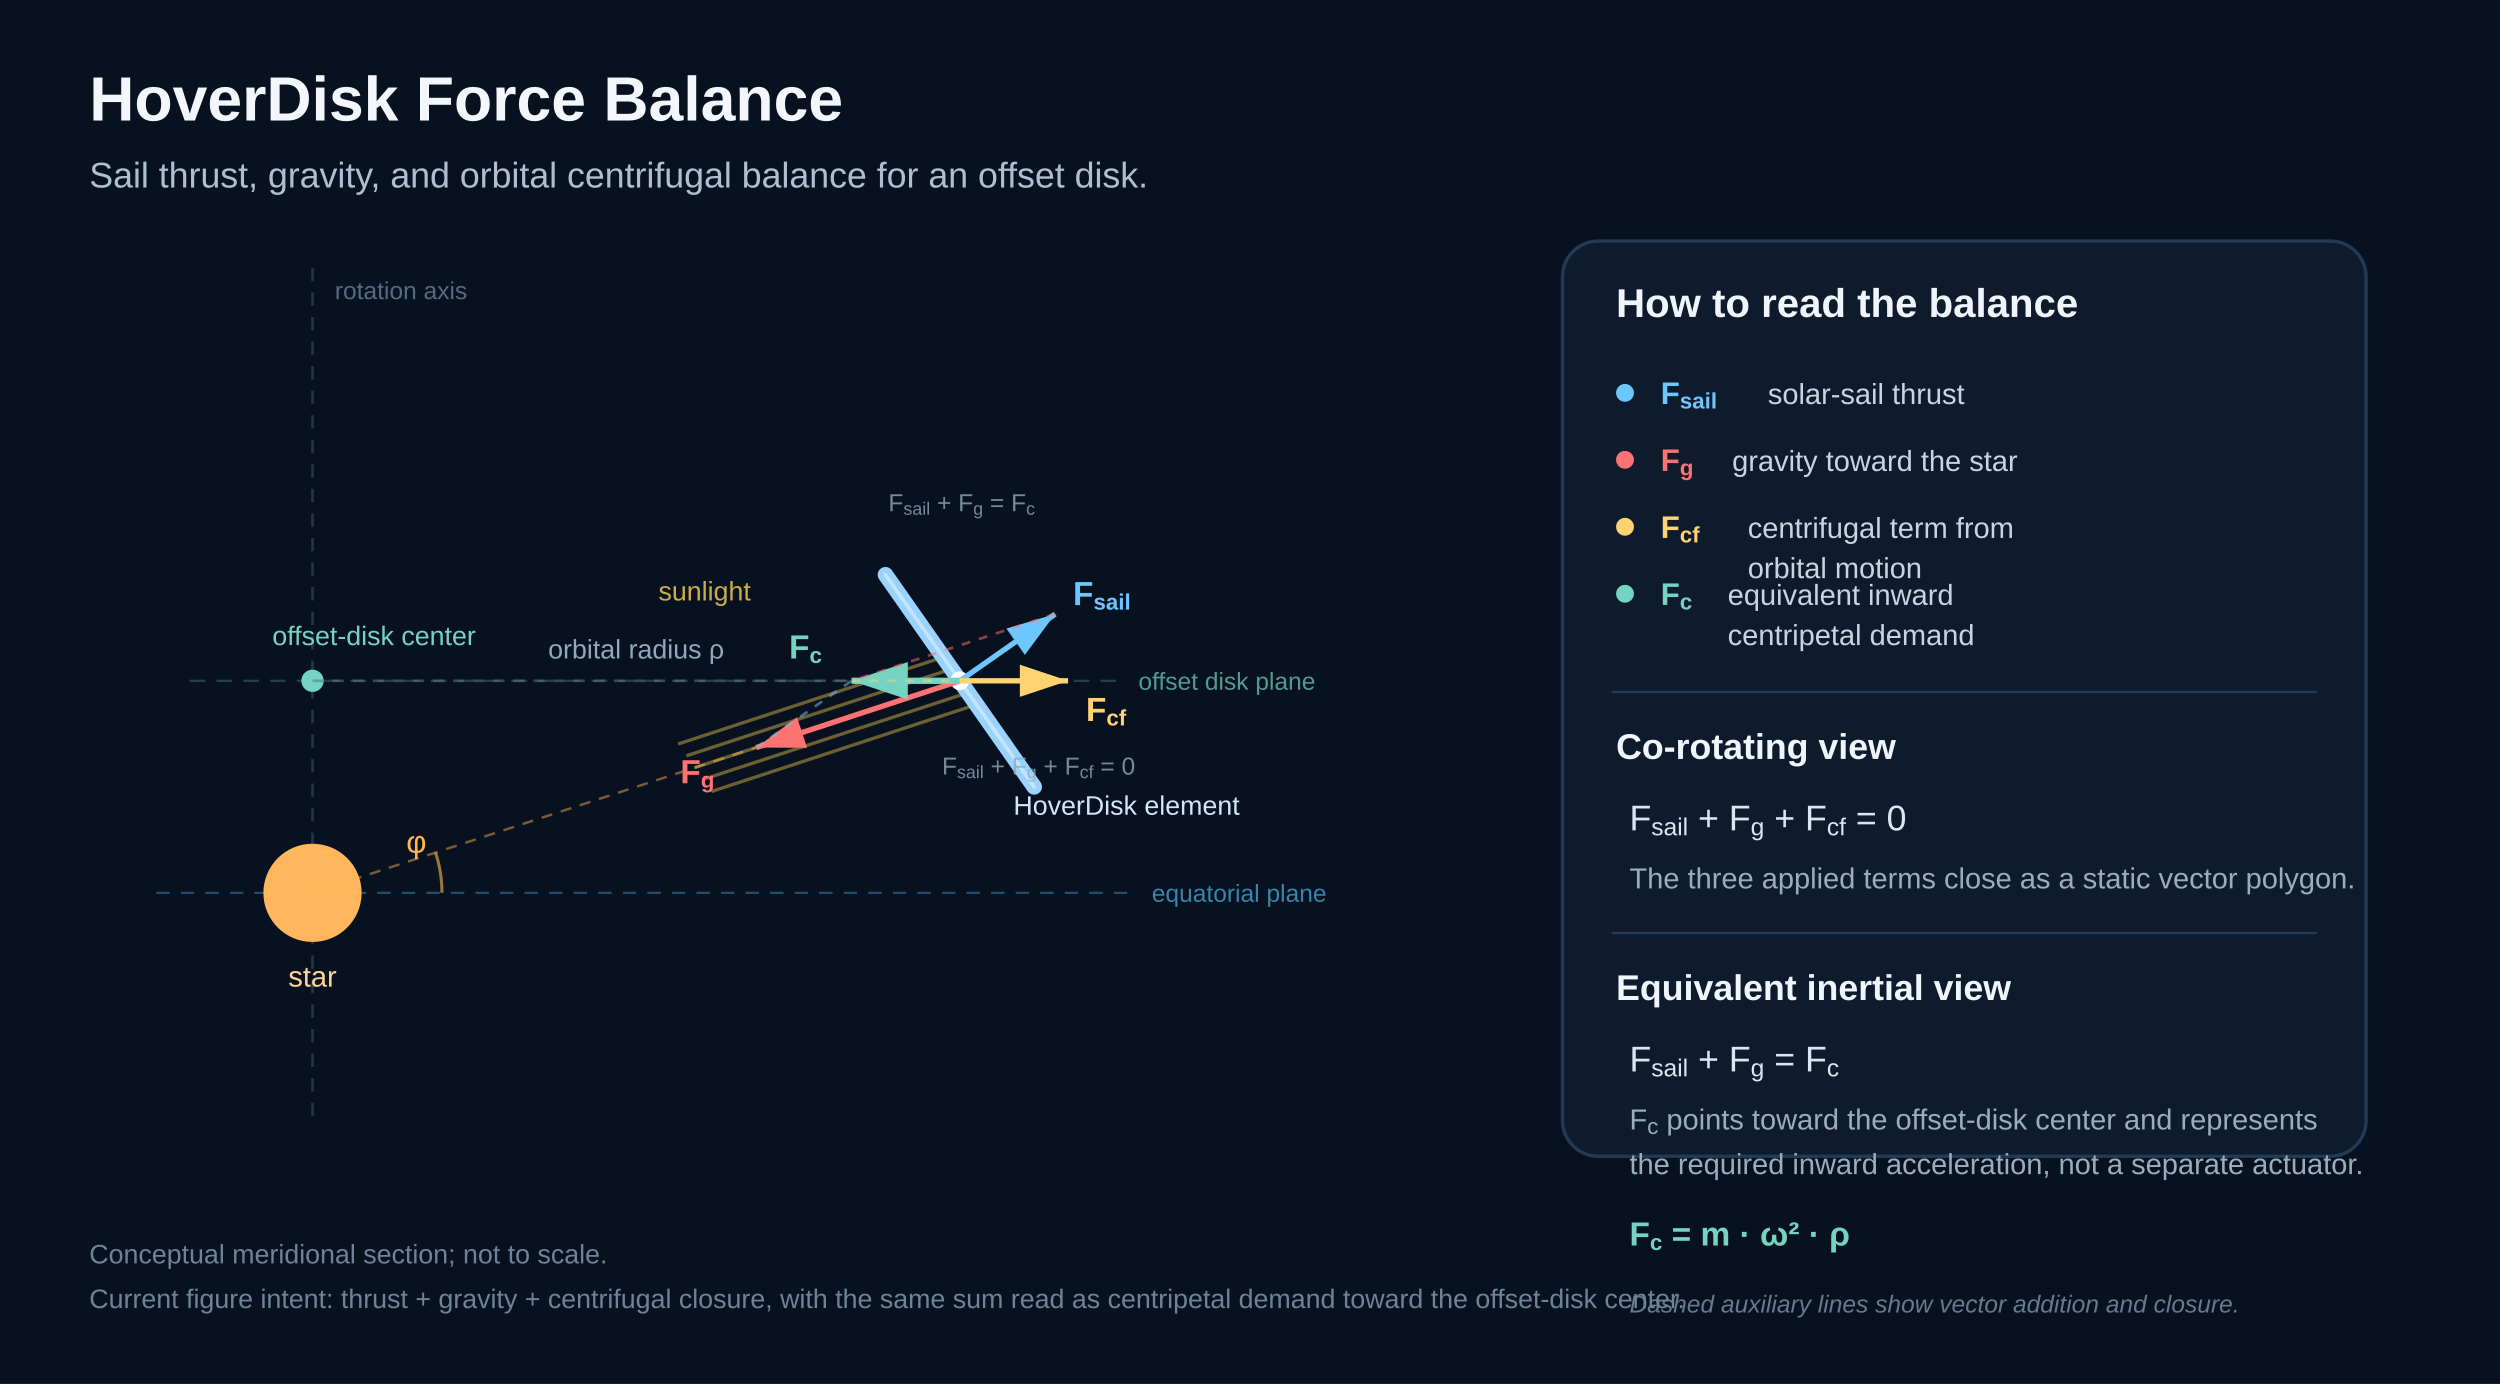
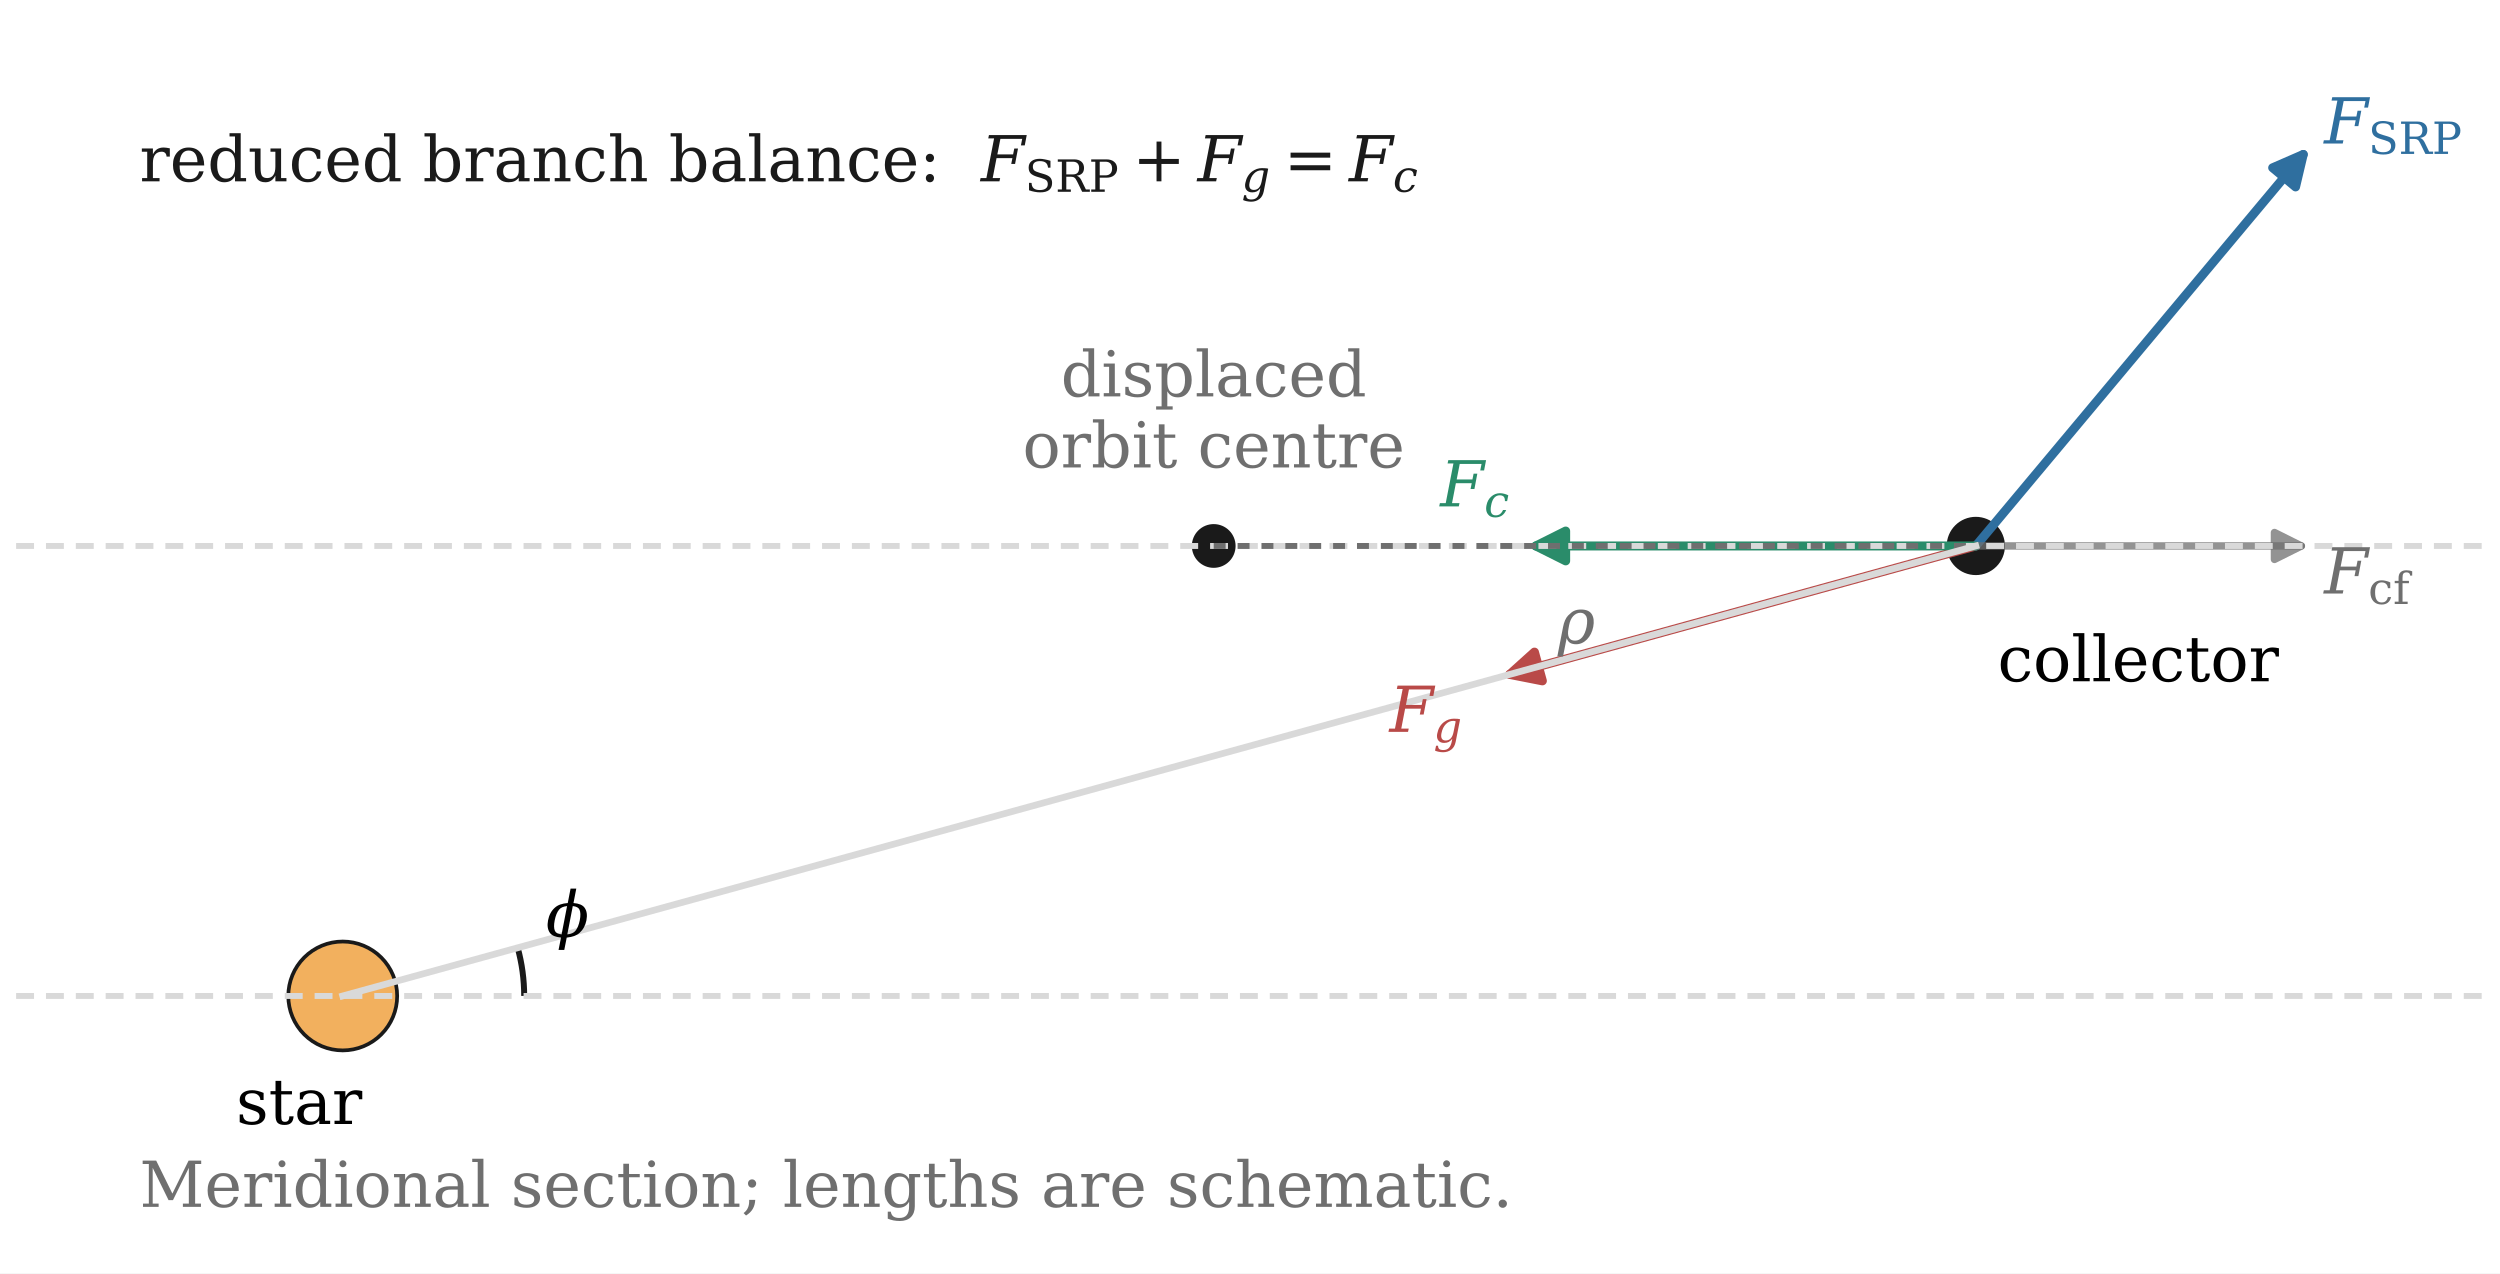
- <svg xmlns="http://www.w3.org/2000/svg" width="1120" height="620" viewBox="0 0 1120 620" fill="none">
+ <svg xmlns="http://www.w3.org/2000/svg" width="335.015pt" height="170.64pt" viewBox="0 0 335.015 170.64" version="1.1">
  <defs>
-     <marker id="arrow-red" markerWidth="10" markerHeight="10" refX="9" refY="3" orient="auto" markerUnits="strokeWidth">
-       <path d="M0,0 L0,6 L9,3 z" fill="#ff7272" />
-     </marker>
-     <marker id="arrow-blue" markerWidth="10" markerHeight="10" refX="9" refY="3" orient="auto" markerUnits="strokeWidth">
-       <path d="M0,0 L0,6 L9,3 z" fill="#6ec6ff" />
-     </marker>
-     <marker id="arrow-gold" markerWidth="10" markerHeight="10" refX="9" refY="3" orient="auto" markerUnits="strokeWidth">
-       <path d="M0,0 L0,6 L9,3 z" fill="#ffd36f" />
-     </marker>
-     <marker id="arrow-green" markerWidth="10" markerHeight="10" refX="9" refY="3" orient="auto" markerUnits="strokeWidth">
-       <path d="M0,0 L0,6 L9,3 z" fill="#74d4c1" />
-     </marker>
+     <style type="text/css">*{stroke-linejoin: round; stroke-linecap: butt}</style>
  </defs>
-   <rect width="1120" height="620" fill="#08111f" />
-   <text x="40" y="54" fill="#f3f6fb" font-size="28" font-family="Arial, Helvetica, sans-serif" font-weight="700">HoverDisk Force Balance</text>
-   <text x="40" y="84" fill="#aebfd1" font-size="16" font-family="Arial, Helvetica, sans-serif">Sail thrust, gravity, and orbital centrifugal balance for an offset disk.</text>
-   <line x1="140.0" y1="120" x2="140.0" y2="500" stroke="#43607d" stroke-width="1.2" stroke-dasharray="6,5" opacity="0.45" />
-   <text x="150.0" y="134" fill="#6e89a4" font-size="11" font-family="Arial, Helvetica, sans-serif" opacity="0.75">rotation axis</text>
-   <line x1="70" y1="400.0" x2="510" y2="400.0" stroke="#4fc3f7" stroke-width="1.0" stroke-dasharray="6,5" opacity="0.35" />
-   <text x="516" y="404.0" fill="#4fc3f7" font-size="11" font-family="Arial, Helvetica, sans-serif" opacity="0.65">equatorial plane</text>
-   <line x1="85" y1="305.0" x2="505" y2="305.0" stroke="#74d4c1" stroke-width="1.0" stroke-dasharray="7,5" opacity="0.25" />
-   <text x="510" y="309.0" fill="#74d4c1" font-size="11" font-family="Arial, Helvetica, sans-serif" opacity="0.7">offset disk plane</text>
-   <circle cx="140.0" cy="400.0" r="22" fill="#ffb65c" />
-   <text x="140.0" y="442.0" fill="#ffd49a" font-size="13" font-family="Arial, Helvetica, sans-serif" text-anchor="middle">star</text>
-   <circle cx="140.0" cy="305.0" r="5" fill="#74d4c1" />
-   <text x="122.0" y="289.0" fill="#74d4c1" font-size="12" font-family="Arial, Helvetica, sans-serif">offset-disk center</text>
-   <line x1="140.0" y1="305.0" x2="430.0" y2="305.0" stroke="#5d748b" stroke-width="1.2" stroke-dasharray="5,4" opacity="0.55" />
-   <text x="285.0" y="295.0" fill="#90a7bd" font-size="12" font-family="Arial, Helvetica, sans-serif" text-anchor="middle">orbital radius ρ</text>
-   <line x1="140.0" y1="400.0" x2="430.0" y2="305.0" stroke="#ffb74d" stroke-width="1.1" stroke-dasharray="5,4" opacity="0.45" />
-   <path d="M 198.0 400.0 A 58 58 0 0 0 195.1 381.9" fill="none" stroke="#ffb74d" stroke-width="1.4" opacity="0.6" />
-   <text x="182.0" y="382.0" fill="#ffb74d" font-size="14" font-family="Arial, Helvetica, sans-serif">φ</text>
-   <line x1="318.7" y1="354.6" x2="437.5" y2="315.6" stroke="#ffd54f" stroke-width="1.5" opacity="0.4" />
-   <line x1="314.9" y1="349.2" x2="433.7" y2="310.3" stroke="#ffd54f" stroke-width="1.5" opacity="0.4" />
-   <line x1="311.2" y1="343.9" x2="430.0" y2="305.0" stroke="#ffd54f" stroke-width="1.5" opacity="0.4" />
-   <line x1="307.5" y1="338.6" x2="426.3" y2="299.7" stroke="#ffd54f" stroke-width="1.5" opacity="0.4" />
-   <line x1="303.8" y1="333.3" x2="422.5" y2="294.4" stroke="#ffd54f" stroke-width="1.5" opacity="0.4" />
-   <text x="295.0" y="269.0" fill="#ffd54f" font-size="12" font-family="Arial, Helvetica, sans-serif" opacity="0.8">sunlight</text>
-   <line x1="463.3" y1="352.5" x2="396.7" y2="257.5" stroke="#9bd3ff" stroke-width="7" stroke-linecap="round" />
-   <line x1="463.3" y1="352.5" x2="396.7" y2="257.5" stroke="#e7f4ff" stroke-width="1.6" stroke-linecap="round" opacity="0.55" />
-   <circle cx="430.0" cy="305.0" r="4.2" fill="#ffffff" />
-   <text x="454.0" y="365.0" fill="#cfe6fb" font-size="12" font-family="Arial, Helvetica, sans-serif">HoverDisk element</text>
-   <line x1="430.0" y1="305.0" x2="472.7" y2="275.1" stroke="#6ec6ff" stroke-width="2.4" marker-end="url(#arrow-blue)" opacity="1.0" />
-   <text x="480.7" y="271.1" fill="#6ec6ff" font-size="15" font-family="Arial, Helvetica, sans-serif" font-weight="600">F<tspan baseline-shift="sub" font-size="10">sail</tspan>
-   </text>
-   <line x1="430.0" y1="305.0" x2="338.8" y2="334.9" stroke="#ff7272" stroke-width="2.4" marker-end="url(#arrow-red)" opacity="1.0" />
-   <text x="304.8" y="350.9" fill="#ff7272" font-size="15" font-family="Arial, Helvetica, sans-serif" font-weight="600">F<tspan baseline-shift="sub" font-size="10">g</tspan>
-   </text>
-   <line x1="430.0" y1="305.0" x2="478.5" y2="305.0" stroke="#ffd36f" stroke-width="2.4" marker-end="url(#arrow-gold)" opacity="1.0" />
-   <text x="486.5" y="323.0" fill="#ffd36f" font-size="15" font-family="Arial, Helvetica, sans-serif" font-weight="600">F<tspan baseline-shift="sub" font-size="10">cf</tspan>
-   </text>
-   <line x1="430.0" y1="305.0" x2="381.5" y2="305.0" stroke="#74d4c1" stroke-width="2.8" marker-end="url(#arrow-green)" opacity="1.0" />
-   <text x="353.5" y="295.0" fill="#74d4c1" font-size="15" font-family="Arial, Helvetica, sans-serif" font-weight="600">F<tspan baseline-shift="sub" font-size="10">c</tspan>
-   </text>
-   <line x1="472.7" y1="275.1" x2="381.5" y2="305.0" stroke="#ff7272" stroke-width="1.2" stroke-dasharray="4,4" opacity="0.5" />
-   <line x1="338.8" y1="334.9" x2="381.5" y2="305.0" stroke="#6ec6ff" stroke-width="1.2" stroke-dasharray="4,4" opacity="0.5" />
-   <line x1="381.5" y1="305.0" x2="430.0" y2="305.0" stroke="#ffd36f" stroke-width="1.2" stroke-dasharray="4,4" opacity="0.45" />
-   <text x="398.0" y="229.0" fill="#90a7bd" font-size="11" font-family="Arial, Helvetica, sans-serif" opacity="0.8">F<tspan baseline-shift="sub" font-size="8">sail</tspan> + F<tspan baseline-shift="sub" font-size="8">g</tspan> = F<tspan baseline-shift="sub" font-size="8">c</tspan>
-   </text>
-   <text x="422.0" y="347.0" fill="#90a7bd" font-size="11" font-family="Arial, Helvetica, sans-serif" opacity="0.8">F<tspan baseline-shift="sub" font-size="8">sail</tspan> + F<tspan baseline-shift="sub" font-size="8">g</tspan> + F<tspan baseline-shift="sub" font-size="8">cf</tspan> = 0</text>
-   <rect x="700" y="108" width="360" height="410" rx="16" fill="#0e1b2c" stroke="#223a53" stroke-width="1.5" />
-   <text x="724" y="142" fill="#f0f5fb" font-size="18" font-family="Arial, Helvetica, sans-serif" font-weight="700">How to read the balance</text>
-   <circle cx="728" cy="176" r="4" fill="#6ec6ff" />
-   <text x="744" y="181" fill="#6ec6ff" font-size="14" font-family="Arial, Helvetica, sans-serif" font-weight="600">F<tspan baseline-shift="sub" font-size="10">sail</tspan>
-   </text>
-   <text x="792" y="181" fill="#c7d5e2" font-size="13" font-family="Arial, Helvetica, sans-serif">solar-sail thrust</text>
-   <circle cx="728" cy="206" r="4" fill="#ff7272" />
-   <text x="744" y="211" fill="#ff7272" font-size="14" font-family="Arial, Helvetica, sans-serif" font-weight="600">F<tspan baseline-shift="sub" font-size="10">g</tspan>
-   </text>
-   <text x="776" y="211" fill="#c7d5e2" font-size="13" font-family="Arial, Helvetica, sans-serif">gravity toward the star</text>
-   <circle cx="728" cy="236" r="4" fill="#ffd36f" />
-   <text x="744" y="241" fill="#ffd36f" font-size="14" font-family="Arial, Helvetica, sans-serif" font-weight="600">F<tspan baseline-shift="sub" font-size="10">cf</tspan>
-   </text>
-   <text x="783" y="241" fill="#c7d5e2" font-size="13" font-family="Arial, Helvetica, sans-serif">centrifugal term from</text>
-   <text x="783" y="259" fill="#c7d5e2" font-size="13" font-family="Arial, Helvetica, sans-serif">orbital motion</text>
-   <circle cx="728" cy="266" r="4" fill="#74d4c1" />
-   <text x="744" y="271" fill="#74d4c1" font-size="14" font-family="Arial, Helvetica, sans-serif" font-weight="600">F<tspan baseline-shift="sub" font-size="10">c</tspan>
-   </text>
-   <text x="774" y="271" fill="#c7d5e2" font-size="13" font-family="Arial, Helvetica, sans-serif">equivalent inward</text>
-   <text x="774" y="289" fill="#c7d5e2" font-size="13" font-family="Arial, Helvetica, sans-serif">centripetal demand</text>
-   <line x1="722" y1="310" x2="1038" y2="310" stroke="#223a53" stroke-width="1" />
-   <text x="724" y="340" fill="#f0f5fb" font-size="16" font-family="Arial, Helvetica, sans-serif" font-weight="700">Co-rotating view</text>
-   <text x="730" y="372" fill="#dbe6f0" font-size="16" font-family="Arial, Helvetica, sans-serif">F<tspan baseline-shift="sub" font-size="11">sail</tspan> + F<tspan baseline-shift="sub" font-size="11">g</tspan> + F<tspan baseline-shift="sub" font-size="11">cf</tspan> = 0</text>
-   <text x="730" y="398" fill="#98adbf" font-size="13" font-family="Arial, Helvetica, sans-serif">The three applied terms close as a static vector polygon.</text>
-   <line x1="722" y1="418" x2="1038" y2="418" stroke="#223a53" stroke-width="1" />
-   <text x="724" y="448" fill="#f0f5fb" font-size="16" font-family="Arial, Helvetica, sans-serif" font-weight="700">Equivalent inertial view</text>
-   <text x="730" y="480" fill="#dbe6f0" font-size="16" font-family="Arial, Helvetica, sans-serif">F<tspan baseline-shift="sub" font-size="11">sail</tspan> + F<tspan baseline-shift="sub" font-size="11">g</tspan> = F<tspan baseline-shift="sub" font-size="11">c</tspan>
-   </text>
-   <text x="730" y="506" fill="#98adbf" font-size="13" font-family="Arial, Helvetica, sans-serif">F<tspan baseline-shift="sub" font-size="10">c</tspan> points toward the offset-disk center and represents</text>
-   <text x="730" y="526" fill="#98adbf" font-size="13" font-family="Arial, Helvetica, sans-serif">the required inward acceleration, not a separate actuator.</text>
-   <text x="730" y="558" fill="#74d4c1" font-size="15" font-family="Arial, Helvetica, sans-serif" font-weight="600">F<tspan baseline-shift="sub" font-size="10">c</tspan> = m · ω² · ρ</text>
-   <text x="730" y="588" fill="#667a8e" font-size="11" font-family="Arial, Helvetica, sans-serif" font-style="italic">Dashed auxiliary lines show vector addition and closure.</text>
-   <text x="40" y="566" fill="#6e8398" font-size="12" font-family="Arial, Helvetica, sans-serif">Conceptual meridional section; not to scale.</text>
-   <text x="40" y="586" fill="#6e8398" font-size="12" font-family="Arial, Helvetica, sans-serif">Current figure intent: thrust + gravity + centrifugal closure, with the same sum read as centripetal demand toward the offset-disk center.</text>
+   <g id="figure_1">
+     <g id="patch_1">
+       <path d="M 0 170.64 L 335.015 170.64 L 335.015 0 L 0 0 z " style="fill: #ffffff" />
+     </g>
+     <g id="axes_1">
+       <g id="patch_2">
+         <path d="M 2.16 168.48 L 332.855 168.48 L 332.855 2.16 L 2.16 2.16 z " style="fill: #ffffff" />
+       </g>
+       <g id="patch_3">
+         <path d="M 45.928 140.76 C 47.863 140.76 49.719 139.991 51.087 138.623 C 52.455 137.255 53.223 135.4 53.223 133.465 C 53.223 131.531 52.455 129.675 51.087 128.307 C 49.719 126.939 47.863 126.171 45.928 126.171 C 43.994 126.171 42.138 126.939 40.77 128.307 C 39.402 129.675 38.634 131.531 38.634 133.465 C 38.634 135.4 39.402 137.255 40.77 138.623 C 42.138 139.991 43.994 140.76 45.928 140.76 z " clip-path="url(#p4be8ae57b7)" style="fill: #f2b05e; stroke: #1a1a1a; stroke-width: 0.5; stroke-linejoin: miter" />
+       </g>
+       <g id="patch_4">
+         <path d="M 162.644 75.594 C 163.289 75.594 163.908 75.337 164.364 74.881 C 164.82 74.426 165.076 73.807 165.076 73.162 C 165.076 72.517 164.82 71.899 164.364 71.443 C 163.908 70.987 163.289 70.731 162.644 70.731 C 161.999 70.731 161.381 70.987 160.925 71.443 C 160.469 71.899 160.213 72.517 160.213 73.162 C 160.213 73.807 160.469 74.426 160.925 74.881 C 161.381 75.337 161.999 75.594 162.644 75.594 z " clip-path="url(#p4be8ae57b7)" style="fill: #1a1a1a; stroke: #1a1a1a; stroke-linejoin: miter" />
+       </g>
+       <g id="patch_5">
+         <path d="M 264.771 76.566 C 265.673 76.566 266.539 76.208 267.178 75.569 C 267.816 74.931 268.175 74.065 268.175 73.162 C 268.175 72.259 267.816 71.393 267.178 70.755 C 266.539 70.117 265.673 69.758 264.771 69.758 C 263.868 69.758 263.002 70.117 262.363 70.755 C 261.725 71.393 261.366 72.259 261.366 73.162 C 261.366 74.065 261.725 74.931 262.363 75.569 C 263.002 76.208 263.868 76.566 264.771 76.566 z " clip-path="url(#p4be8ae57b7)" style="fill: #1a1a1a; stroke: #1a1a1a; stroke-linejoin: miter" />
+       </g>
+       <g id="patch_6">
+         <path d="M 264.771 73.162 Q 232.889 81.947 202.301 90.376 " clip-path="url(#p4be8ae57b7)" style="fill: none; stroke: #b94a48; stroke-width: 1.2; stroke-linecap: round" />
+         <path d="M 206.689 91.241 L 202.301 90.376 L 205.626 87.385 z " clip-path="url(#p4be8ae57b7)" style="fill: #b94a48; stroke: #b94a48; stroke-width: 1.2; stroke-linecap: round" />
+       </g>
+       <g id="patch_7">
+         <path d="M 264.771 73.162 Q 287.141 46.415 308.651 20.697 " clip-path="url(#p4be8ae57b7)" style="fill: none; stroke: #2f6f9f; stroke-width: 1.2; stroke-linecap: round" />
+         <path d="M 304.55 22.482 L 308.651 20.697 L 307.619 25.048 z " clip-path="url(#p4be8ae57b7)" style="fill: #2f6f9f; stroke: #2f6f9f; stroke-width: 1.2; stroke-linecap: round" />
+       </g>
+       <g id="patch_8">
+         <path d="M 264.771 73.162 Q 234.619 73.162 205.809 73.162 " clip-path="url(#p4be8ae57b7)" style="fill: none; stroke: #2a8c6a; stroke-width: 1.2; stroke-linecap: round" />
+         <path d="M 209.809 75.162 L 205.809 73.162 L 209.809 71.162 z " clip-path="url(#p4be8ae57b7)" style="fill: #2a8c6a; stroke: #2a8c6a; stroke-width: 1.2; stroke-linecap: round" />
+       </g>
+       <g id="patch_9">
+         <path d="M 264.771 73.162 Q 287.141 73.162 308.394 73.162 " clip-path="url(#p4be8ae57b7)" style="fill: none; opacity: 0.75; stroke: #6f6f6f; stroke-linecap: round" />
+         <path d="M 304.794 71.362 L 308.394 73.162 L 304.794 74.962 z " clip-path="url(#p4be8ae57b7)" style="fill: #6f6f6f; opacity: 0.75; stroke: #6f6f6f; stroke-linecap: round" />
+       </g>
+       <g id="patch_10">
+         <path d="M 70.244 133.465 C 70.244 132.375 70.171 131.286 70.025 130.206 C 69.879 129.126 69.66 128.057 69.371 127.006 " clip-path="url(#p4be8ae57b7)" style="fill: none; stroke: #1a1a1a; stroke-width: 0.8; stroke-linejoin: miter" />
+       </g>
+       <g id="matplotlib.axis_1" />
+       <g id="matplotlib.axis_2" />
+       <g id="line2d_1">
+         <path d="M 2.16 133.465 L 332.855 133.465 " clip-path="url(#p4be8ae57b7)" style="fill: none; stroke-dasharray: 2.4,1.6; stroke-dashoffset: 0; stroke: #d9d9d9; stroke-width: 0.8" />
+       </g>
+       <g id="line2d_2">
+         <path d="M 2.16 73.162 L 332.855 73.162 " clip-path="url(#p4be8ae57b7)" style="fill: none; stroke-dasharray: 2.4,1.6; stroke-dashoffset: 0; stroke: #d9d9d9; stroke-width: 0.8" />
+       </g>
+       <g id="line2d_3">
+         <path d="M 162.644 73.162 L 264.771 73.162 " clip-path="url(#p4be8ae57b7)" style="fill: none; stroke-dasharray: 1.6,1.6; stroke-dashoffset: 0; stroke: #6f6f6f; stroke-width: 0.8" />
+       </g>
+       <g id="line2d_4">
+         <path d="M 45.928 133.465 L 264.771 73.162 " clip-path="url(#p4be8ae57b7)" style="fill: none; stroke: #d9d9d9; stroke-width: 0.9; stroke-linecap: square" />
+       </g>
+       <g id="text_1">
+         <g style="fill: #b94a48" transform="translate(186.1999 98.51326)">
+           <text>
+             <tspan x="0" y="-0.438" style="font-style: italic; font-size: 8.5px; font-family: 'DejaVu Serif'; fill: #b94a48">F</tspan>
+             <tspan x="5.898" y="0.964" style="font-style: italic; font-size: 5.95px; font-family: 'DejaVu Serif'; fill: #b94a48">g</tspan>
+           </text>
+         </g>
+       </g>
+       <g id="text_2">
+         <g style="fill: #2f6f9f" transform="translate(311.4568 19.66737)">
+           <text>
+             <tspan x="0" y="-0.438" style="font-style: italic; font-size: 8.5px; font-family: 'DejaVu Serif'; fill: #2f6f9f">F</tspan>
+             <tspan x="5.898" y="0.964" style="font-size: 5.95px; font-family: 'DejaVu Serif'; fill: #2f6f9f">S</tspan>
+             <tspan x="9.974" y="0.964" style="font-size: 5.95px; font-family: 'DejaVu Serif'; fill: #2f6f9f">R</tspan>
+             <tspan x="14.454" y="0.964" style="font-size: 5.95px; font-family: 'DejaVu Serif'; fill: #2f6f9f">P</tspan>
+           </text>
+         </g>
+       </g>
+       <g id="text_3">
+         <g style="fill: #2a8c6a" transform="translate(193.0021 68.29895)">
+           <text>
+             <tspan x="0" y="-0.438" style="font-style: italic; font-size: 8.5px; font-family: 'DejaVu Serif'; fill: #2a8c6a">F</tspan>
+             <tspan x="5.898" y="0.964" style="font-style: italic; font-size: 5.95px; font-family: 'DejaVu Serif'; fill: #2a8c6a">c</tspan>
+           </text>
+         </g>
+       </g>
+       <g id="text_4">
+         <g style="fill: #6f6f6f" transform="translate(311.4568 79.97053)">
+           <text>
+             <tspan x="0" y="-0.438" style="font-style: italic; font-size: 8.5px; font-family: 'DejaVu Serif'; fill: #6f6f6f">F</tspan>
+             <tspan x="5.898" y="0.964" style="font-size: 5.95px; font-family: 'DejaVu Serif'; fill: #6f6f6f">c</tspan>
+             <tspan x="9.23" y="0.964" style="font-size: 5.95px; font-family: 'DejaVu Serif'; fill: #6f6f6f">f</tspan>
+           </text>
+         </g>
+       </g>
+       <g id="text_5">
+         <g transform="translate(73.1475 125.6842)">
+           <text>
+             <tspan x="0" y="-0.156" style="font-style: italic; font-size: 8.5px; font-family: 'DejaVu Serif'">ϕ</tspan>
+           </text>
+         </g>
+       </g>
+       <g id="text_6">
+         <g style="fill: #6f6f6f" transform="translate(208.7683 86.41193)">
+           <text>
+             <tspan x="0" y="-0.203" style="font-style: italic; font-size: 8.5px; font-family: 'DejaVu Serif'; fill: #6f6f6f">ρ</tspan>
+           </text>
+         </g>
+       </g>
+       <g id="text_7">
+         <text style="font-size: 8.5px; font-family: 'DejaVu Serif'; text-anchor: middle" x="40.093" y="150.623" transform="rotate(-0 40.09263 150.6229)">star</text>
+       </g>
+       <g id="text_8">
+         <text style="font-size: 8.5px; font-family: 'DejaVu Serif'; fill: #6f6f6f" transform="translate(142.1532 53.12255)">displaced</text>
+         <text style="font-size: 8.5px; font-family: 'DejaVu Serif'; fill: #6f6f6f" transform="translate(137.028 62.64069)">orbit centre</text>
+       </g>
+       <g id="text_9">
+         <text style="font-size: 8.5px; font-family: 'DejaVu Serif'; text-anchor: start" x="267.688" y="91.292" transform="rotate(-0 267.6884 91.29236)">collector</text>
+       </g>
+       <g id="text_10">
+         <g style="fill: #1a1a1a" transform="translate(18.69474 24.45526)">
+           <text>
+             <tspan x="0" y="-0.156" style="font-size: 8.5px; font-family: 'DejaVu Serif'; fill: #1a1a1a">r</tspan>
+             <tspan x="4.063" y="-0.156" style="font-size: 8.5px; font-family: 'DejaVu Serif'; fill: #1a1a1a">e</tspan>
+             <tspan x="9.094" y="-0.156" style="font-size: 8.5px; font-family: 'DejaVu Serif'; fill: #1a1a1a">d</tspan>
+             <tspan x="14.535" y="-0.156" style="font-size: 8.5px; font-family: 'DejaVu Serif'; fill: #1a1a1a">u</tspan>
+             <tspan x="20.009" y="-0.156" style="font-size: 8.5px; font-family: 'DejaVu Serif'; fill: #1a1a1a">c</tspan>
+             <tspan x="24.77" y="-0.156" style="font-size: 8.5px; font-family: 'DejaVu Serif'; fill: #1a1a1a">e</tspan>
+             <tspan x="29.8" y="-0.156" style="font-size: 8.5px; font-family: 'DejaVu Serif'; fill: #1a1a1a">d</tspan>
+             <tspan x="35.241" y="-0.156" style="font-size: 8.5px; font-family: 'DejaVu Serif'; fill: #1a1a1a"> </tspan>
+             <tspan x="37.943" y="-0.156" style="font-size: 8.5px; font-family: 'DejaVu Serif'; fill: #1a1a1a">b</tspan>
+             <tspan x="43.384" y="-0.156" style="font-size: 8.5px; font-family: 'DejaVu Serif'; fill: #1a1a1a">r</tspan>
+             <tspan x="47.447" y="-0.156" style="font-size: 8.5px; font-family: 'DejaVu Serif'; fill: #1a1a1a">a</tspan>
+             <tspan x="52.515" y="-0.156" style="font-size: 8.5px; font-family: 'DejaVu Serif'; fill: #1a1a1a">n</tspan>
+             <tspan x="57.989" y="-0.156" style="font-size: 8.5px; font-family: 'DejaVu Serif'; fill: #1a1a1a">c</tspan>
+             <tspan x="62.75" y="-0.156" style="font-size: 8.5px; font-family: 'DejaVu Serif'; fill: #1a1a1a">h</tspan>
+             <tspan x="68.224" y="-0.156" style="font-size: 8.5px; font-family: 'DejaVu Serif'; fill: #1a1a1a"> </tspan>
+             <tspan x="70.926" y="-0.156" style="font-size: 8.5px; font-family: 'DejaVu Serif'; fill: #1a1a1a">b</tspan>
+             <tspan x="76.367" y="-0.156" style="font-size: 8.5px; font-family: 'DejaVu Serif'; fill: #1a1a1a">a</tspan>
+             <tspan x="81.435" y="-0.156" style="font-size: 8.5px; font-family: 'DejaVu Serif'; fill: #1a1a1a">l</tspan>
+             <tspan x="84.153" y="-0.156" style="font-size: 8.5px; font-family: 'DejaVu Serif'; fill: #1a1a1a">a</tspan>
+             <tspan x="89.221" y="-0.156" style="font-size: 8.5px; font-family: 'DejaVu Serif'; fill: #1a1a1a">n</tspan>
+             <tspan x="94.695" y="-0.156" style="font-size: 8.5px; font-family: 'DejaVu Serif'; fill: #1a1a1a">c</tspan>
+             <tspan x="99.456" y="-0.156" style="font-size: 8.5px; font-family: 'DejaVu Serif'; fill: #1a1a1a">e</tspan>
+             <tspan x="104.486" y="-0.156" style="font-size: 8.5px; font-family: 'DejaVu Serif'; fill: #1a1a1a">:</tspan>
+             <tspan x="107.35" y="-0.156" style="font-size: 8.5px; font-family: 'DejaVu Serif'; fill: #1a1a1a"> </tspan>
+             <tspan x="110.052" y="-0.156" style="font-size: 8.5px; font-family: 'DejaVu Serif'; fill: #1a1a1a"> </tspan>
+             <tspan x="133.056" y="-0.156" style="font-size: 8.5px; font-family: 'DejaVu Serif'; fill: #1a1a1a">+</tspan>
+             <tspan x="153.343" y="-0.156" style="font-size: 8.5px; font-family: 'DejaVu Serif'; fill: #1a1a1a">=</tspan>
+             <tspan x="112.754" y="-0.156" style="font-style: italic; font-size: 8.5px; font-family: 'DejaVu Serif'; fill: #1a1a1a">F</tspan>
+             <tspan x="141.791" y="-0.156" style="font-style: italic; font-size: 8.5px; font-family: 'DejaVu Serif'; fill: #1a1a1a">F</tspan>
+             <tspan x="162.077" y="-0.156" style="font-style: italic; font-size: 8.5px; font-family: 'DejaVu Serif'; fill: #1a1a1a">F</tspan>
+             <tspan x="118.651" y="1.245" style="font-size: 5.95px; font-family: 'DejaVu Serif'; fill: #1a1a1a">S</tspan>
+             <tspan x="122.727" y="1.245" style="font-size: 5.95px; font-family: 'DejaVu Serif'; fill: #1a1a1a">R</tspan>
+             <tspan x="127.207" y="1.245" style="font-size: 5.95px; font-family: 'DejaVu Serif'; fill: #1a1a1a">P</tspan>
+             <tspan x="147.688" y="1.245" style="font-style: italic; font-size: 5.95px; font-family: 'DejaVu Serif'; fill: #1a1a1a">g</tspan>
+             <tspan x="167.974" y="1.245" style="font-style: italic; font-size: 5.95px; font-family: 'DejaVu Serif'; fill: #1a1a1a">c</tspan>
+           </text>
+         </g>
+       </g>
+       <g id="text_11">
+         <text style="font-size: 8.5px; font-family: 'DejaVu Serif'; text-anchor: start; fill: #6f6f6f" x="18.695" y="161.728" transform="rotate(-0 18.69474 161.7282)">Meridional section; lengths are schematic.</text>
+       </g>
+     </g>
+   </g>
+   <defs>
+     <clipPath id="p4be8ae57b7">
+       <rect x="2.16" y="2.16" width="330.695" height="166.32" />
+     </clipPath>
+   </defs>
</svg>
